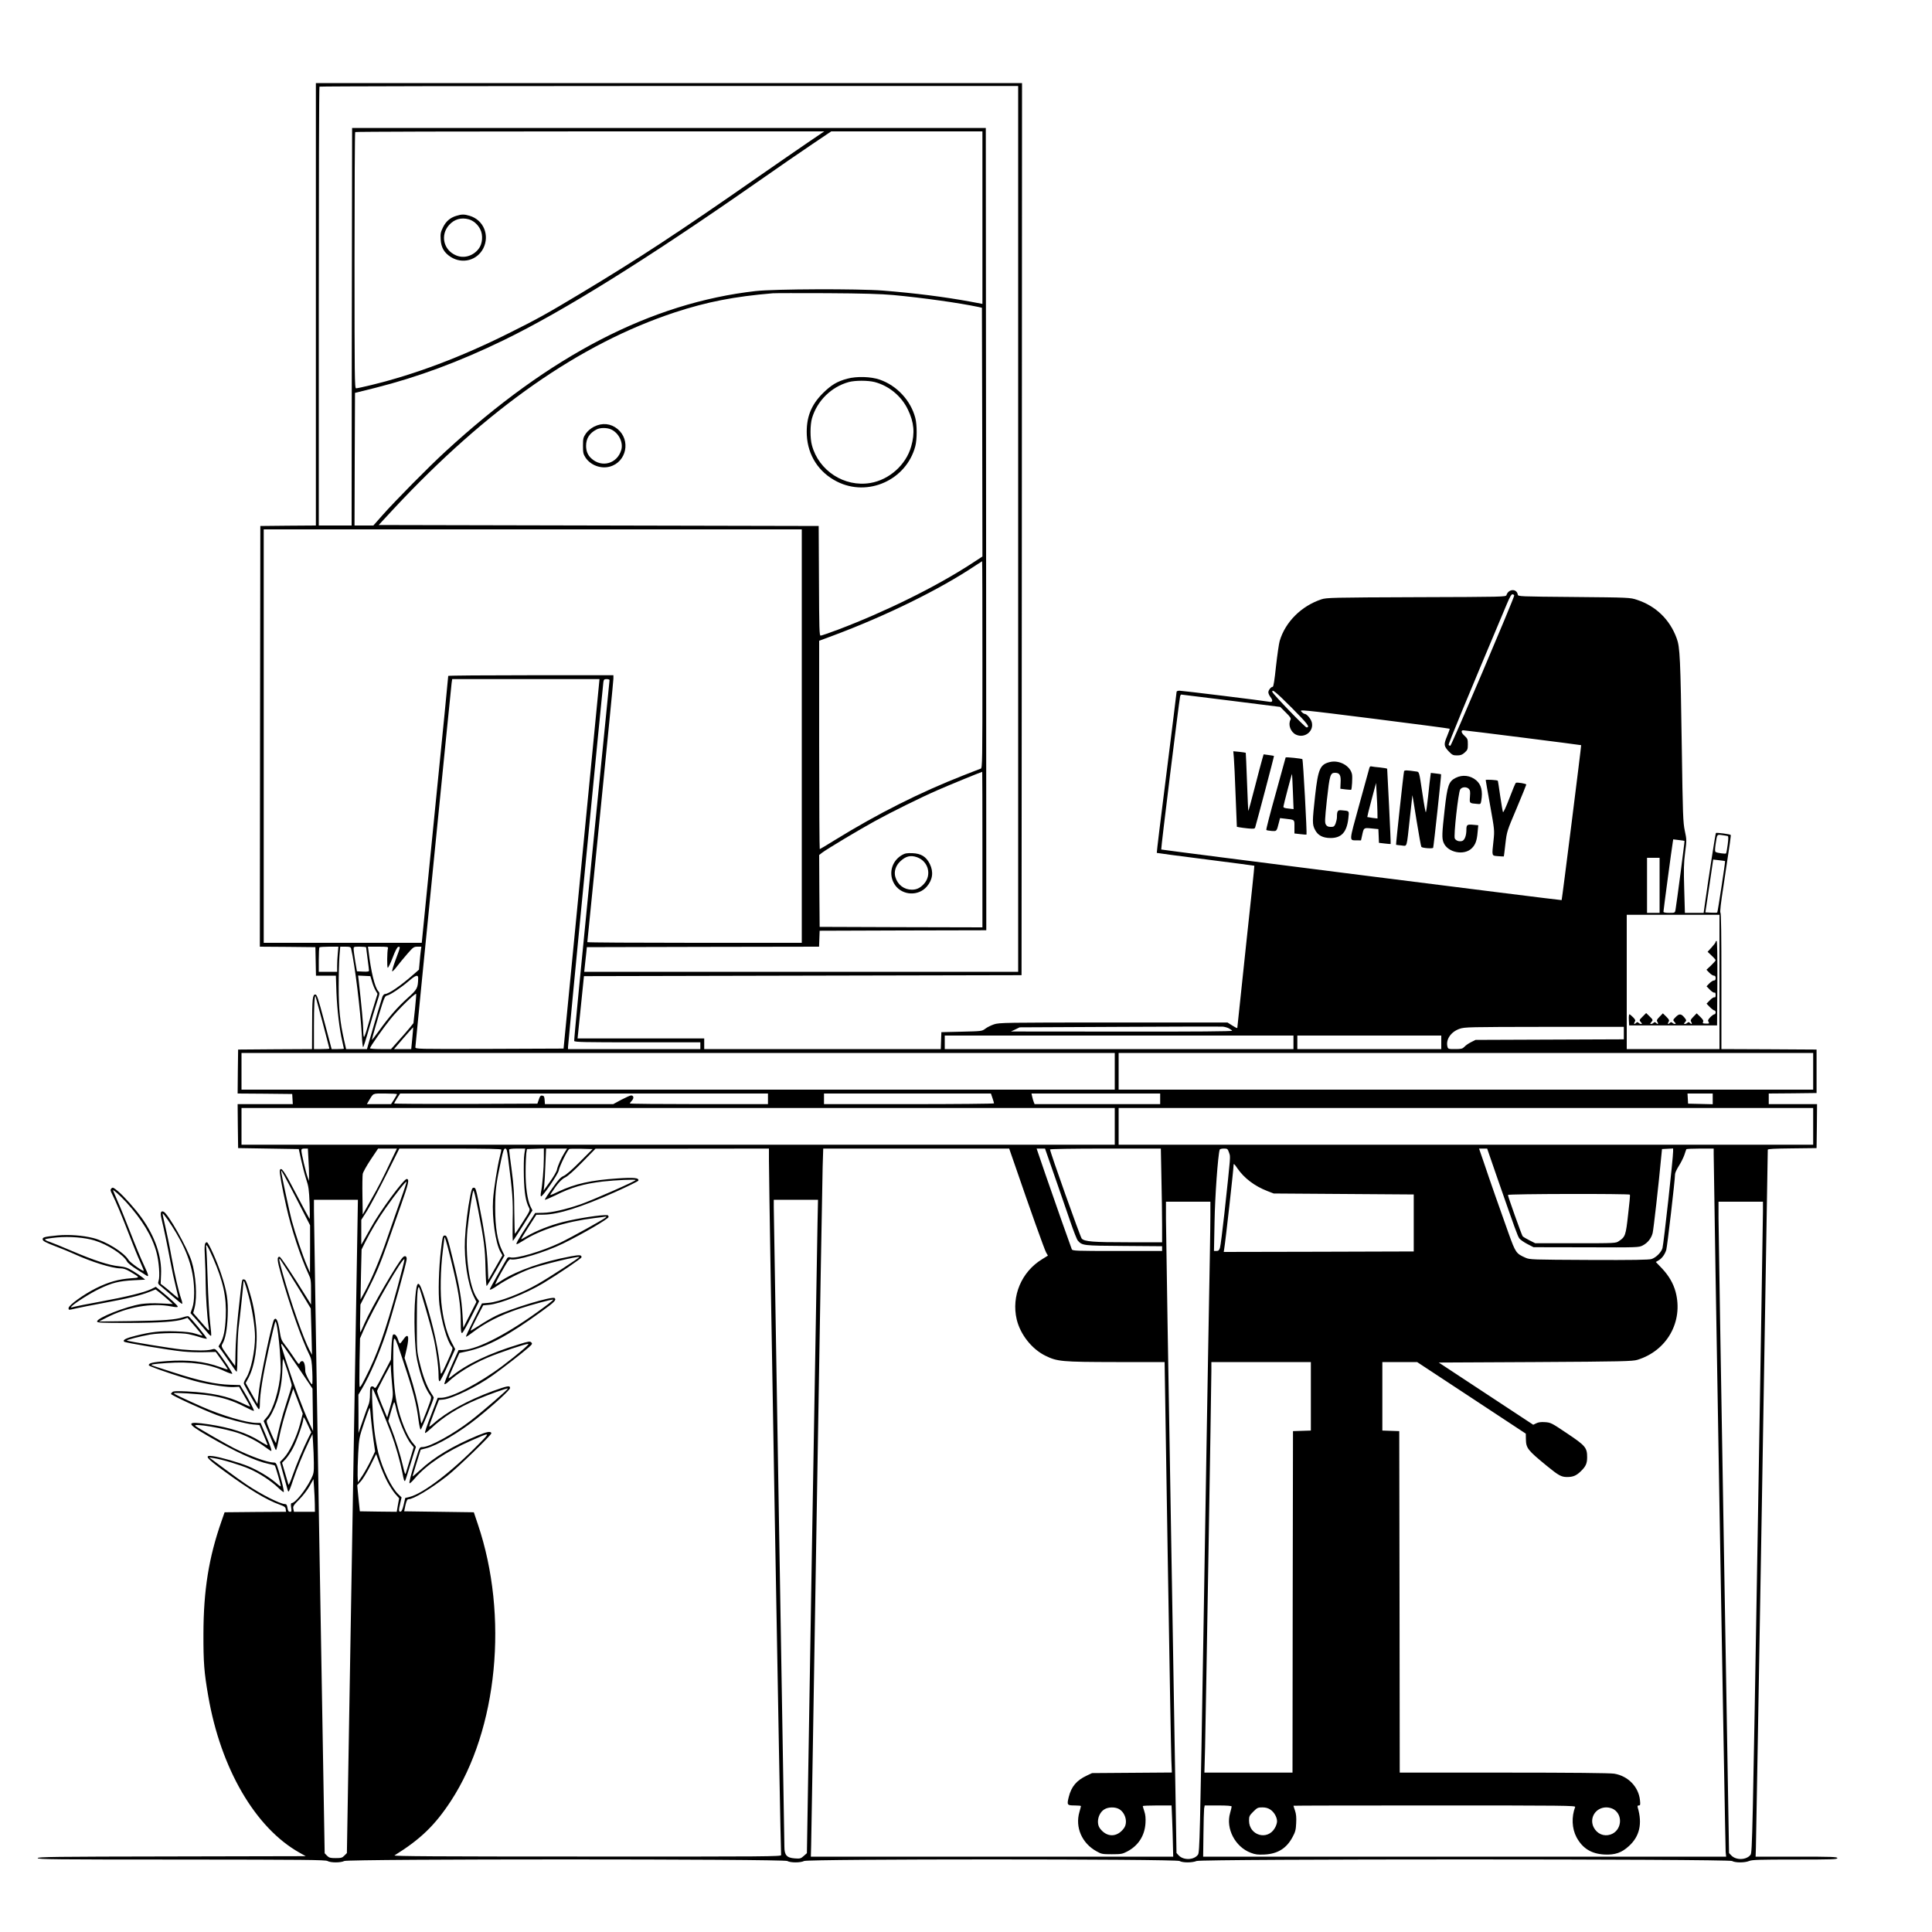
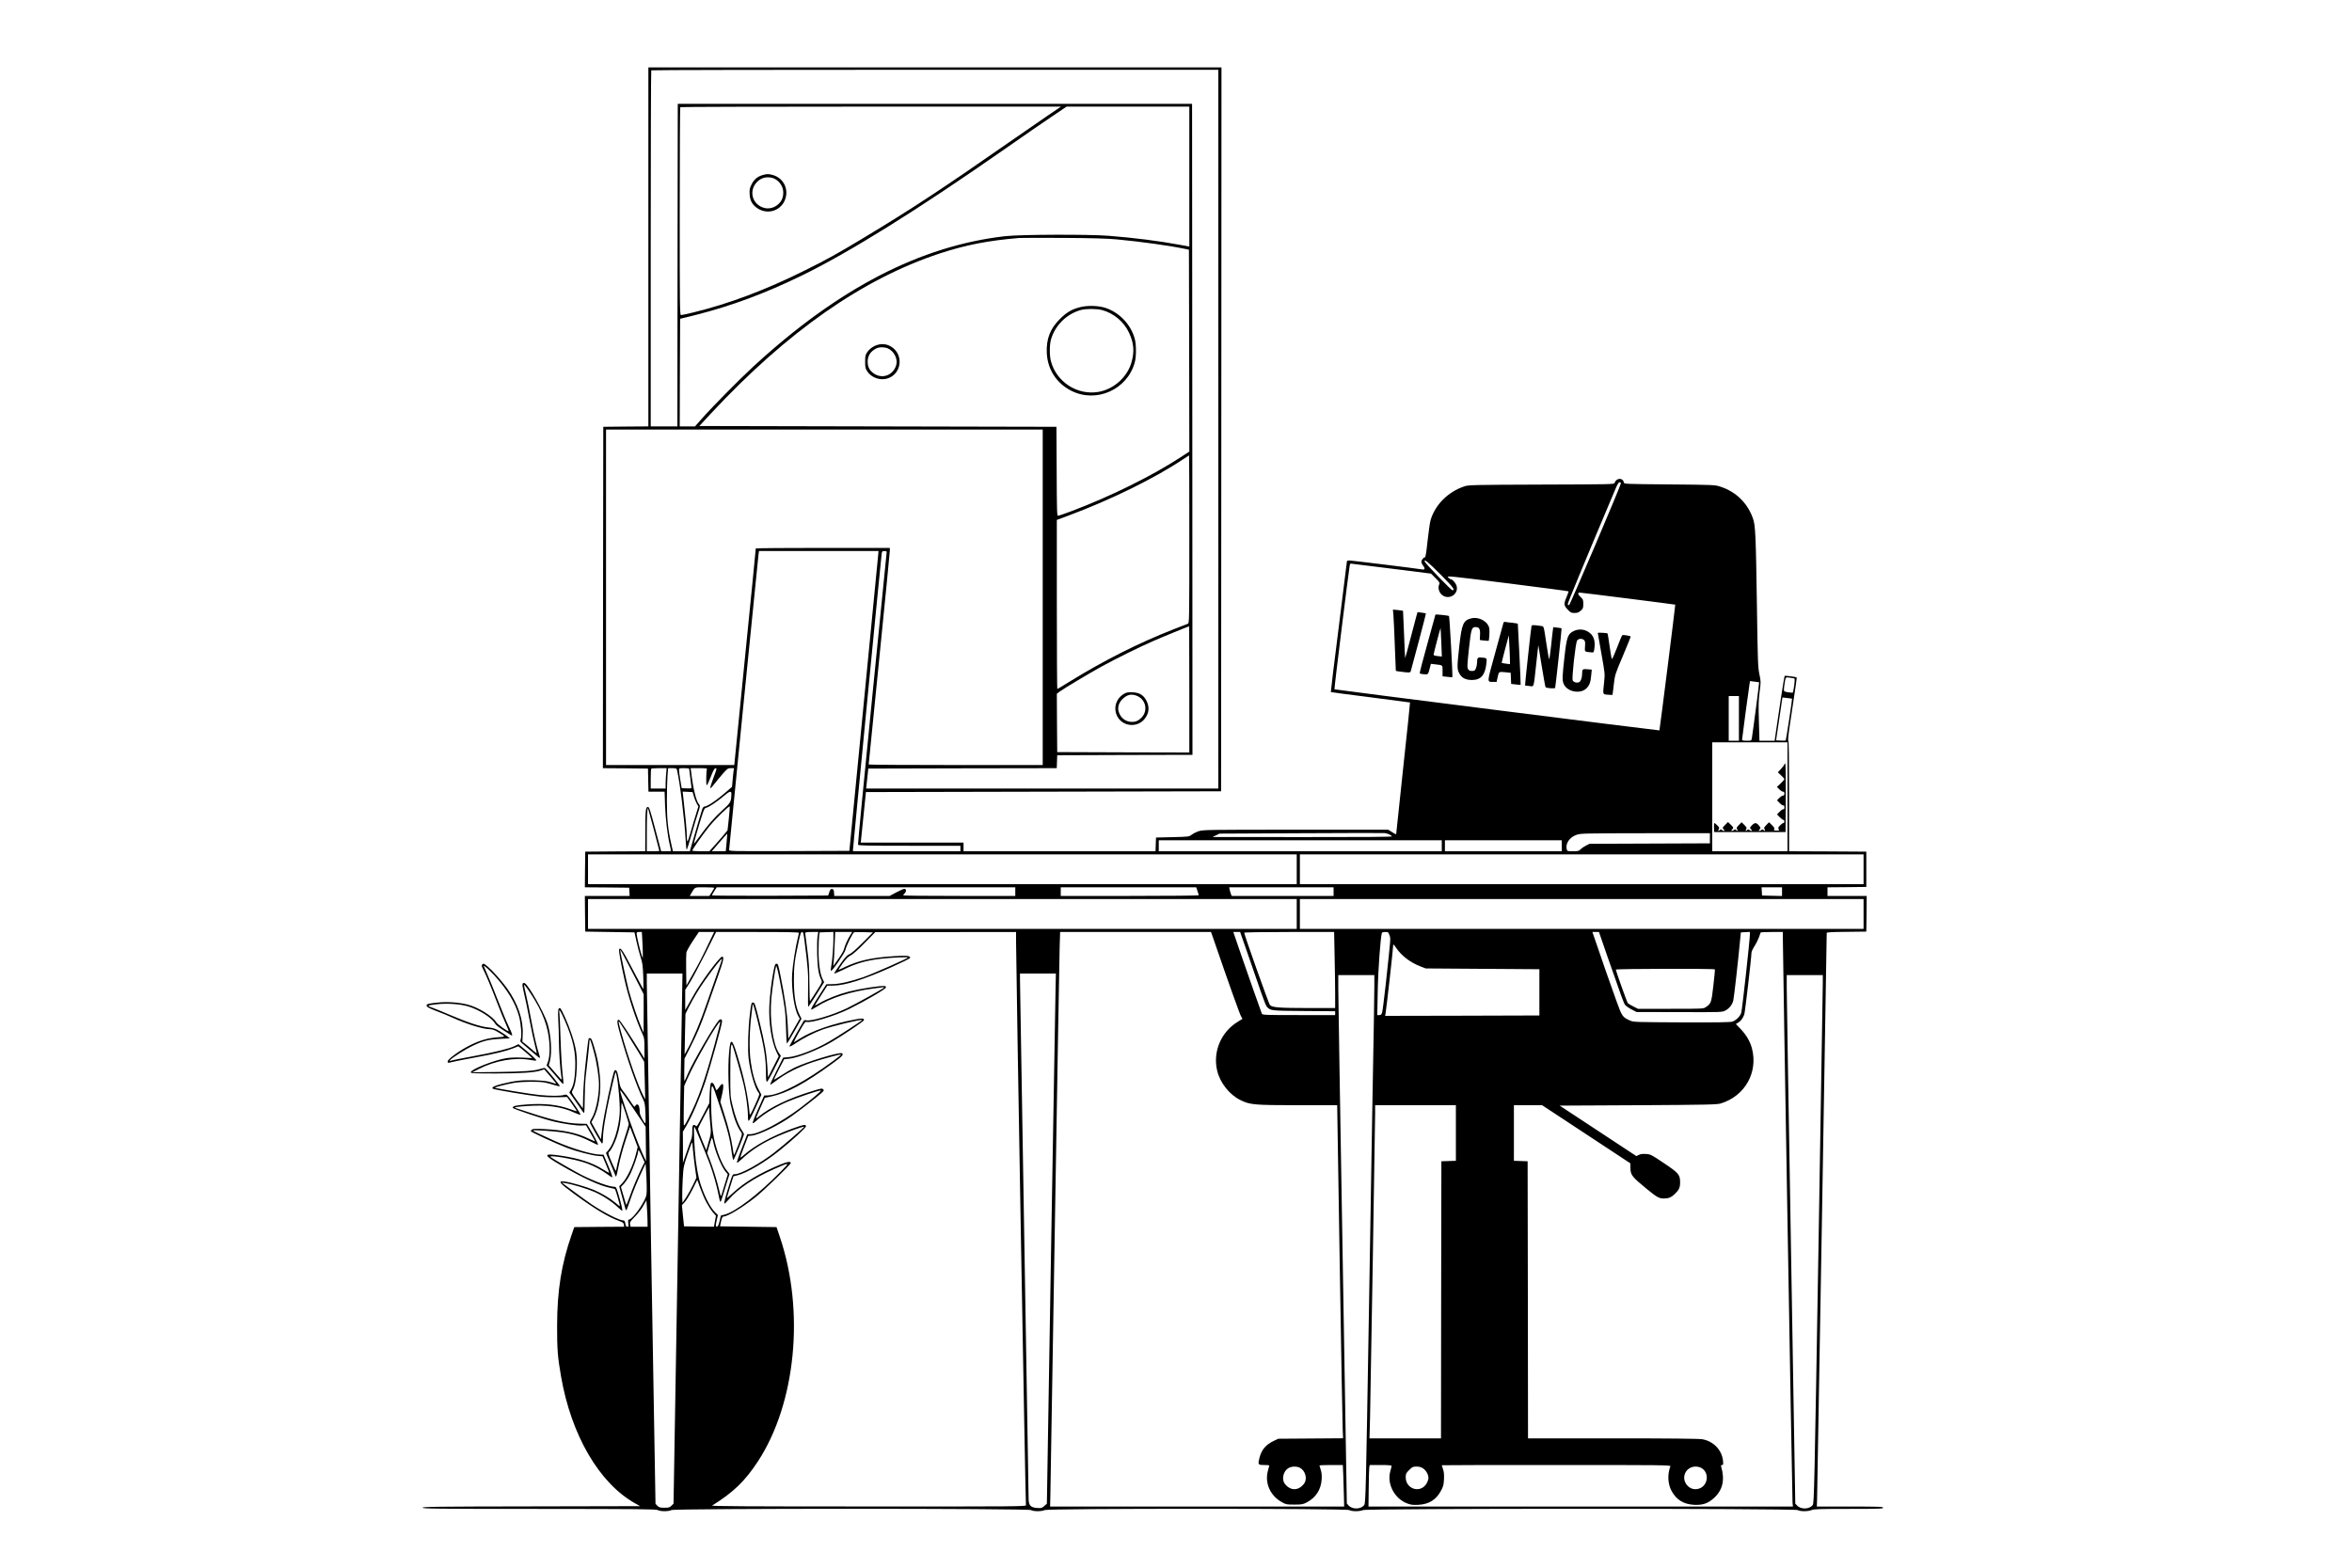
- <svg xmlns="http://www.w3.org/2000/svg" version="1.0" width="400pt" height="400pt" viewBox="0 0 2000 2000" preserveAspectRatio="xMidYMid meet">
+ <svg xmlns="http://www.w3.org/2000/svg" version="1.0" width="300pt" height="200pt" viewBox="0 0 2000 2000" preserveAspectRatio="xMidYMid meet">
  <g transform="translate(0,2000) scale(0.1,-0.1)" fill="#000000" stroke="none">
    <path d="M3270 16850 l0 -2290 -287 -2 -288 -3 -3 -2177 -2 -2178 287 -2 288 -3 3 -147 3 -148 103 0 103 0 6 -177 c7 -176 30 -374 61 -506 9 -38 16 -70 16 -73 0 -2 -29 -4 -63 -4 l-64 0 -75 283 c-65 245 -77 282 -94 282 -28 0 -33 -46 -33 -322 l-1 -243 -382 -2 -383 -3 -3 -227 -2 -228 282 -2 283 -3 3 -52 3 -53 -286 0 -285 0 2 -227 3 -228 314 -5 314 -5 24 -110 c13 -60 36 -150 52 -200 26 -78 30 -111 36 -255 3 -90 3 -161 -1 -157 -4 4 -66 120 -139 259 -124 239 -154 282 -168 244 -7 -16 22 -175 68 -381 49 -222 150 -528 229 -695 24 -50 26 -66 26 -185 l0 -130 -34 55 c-162 262 -280 440 -292 440 -29 0 -26 -35 16 -184 90 -321 216 -679 294 -834 20 -40 24 -67 29 -174 3 -71 2 -128 -2 -128 -15 0 -71 108 -71 135 0 66 -12 105 -32 105 -10 0 -22 -9 -26 -21 -7 -18 -16 -8 -66 68 -32 48 -74 107 -93 130 -29 37 -36 56 -49 140 -17 104 -35 141 -57 112 -21 -28 -137 -575 -155 -729 l-17 -144 -61 108 -61 109 28 51 c67 124 101 350 80 543 -14 143 -32 233 -74 372 -27 89 -35 106 -52 106 -23 0 -17 33 -60 -360 -14 -132 -26 -306 -27 -387 -1 -82 -3 -148 -4 -148 -1 0 -34 46 -74 101 -71 99 -72 103 -57 128 30 52 48 146 54 286 6 166 -7 254 -68 438 -42 128 -131 327 -147 327 -24 0 -28 -31 -21 -155 4 -71 8 -192 8 -267 1 -137 15 -346 30 -446 9 -62 19 -68 -92 59 l-67 77 15 58 c28 110 13 338 -32 479 -45 141 -245 495 -290 512 -30 12 -36 -13 -20 -79 22 -89 61 -277 92 -443 14 -77 39 -192 55 -255 16 -63 28 -116 26 -117 -1 -2 -28 19 -59 46 -32 28 -72 62 -91 76 l-33 25 4 93 c10 187 -61 396 -202 592 -62 87 -183 223 -244 274 -47 39 -54 42 -67 29 -14 -14 -13 -21 9 -64 37 -73 99 -221 177 -424 38 -100 88 -223 111 -272 22 -50 39 -92 37 -93 -9 -9 -142 86 -157 112 -49 80 -232 193 -367 227 -106 27 -252 38 -368 27 -140 -14 -158 -19 -154 -43 2 -15 32 -31 128 -68 69 -26 157 -62 195 -80 181 -83 396 -150 481 -150 31 0 59 -9 101 -34 107 -64 107 -62 7 -69 -127 -9 -233 -39 -359 -102 -129 -64 -285 -177 -285 -206 0 -22 -2 -22 75 -4 33 8 159 33 279 55 252 46 394 81 484 117 l63 25 37 -29 c20 -15 60 -49 89 -75 l52 -47 -124 6 c-78 4 -152 1 -202 -6 -159 -25 -458 -143 -458 -181 0 -13 43 -15 325 -15 325 1 492 12 573 40 l38 13 79 -91 c43 -51 78 -93 76 -94 -1 -1 -31 7 -66 19 -49 16 -100 22 -212 26 -161 5 -252 -5 -412 -45 -101 -25 -139 -44 -121 -62 13 -12 467 -88 610 -102 61 -6 161 -9 224 -7 l114 3 64 -89 c35 -49 62 -90 60 -92 -2 -2 -40 9 -84 26 -158 57 -330 76 -547 60 -149 -11 -186 -20 -186 -43 0 -14 393 -145 531 -177 125 -29 286 -52 349 -49 l55 3 57 -100 c32 -54 58 -101 58 -104 0 -3 -39 13 -86 36 -145 71 -313 107 -568 120 -103 5 -139 4 -151 -6 -8 -7 -15 -16 -15 -20 0 -12 325 -162 470 -217 103 -39 308 -93 380 -99 l66 -6 42 -100 c23 -55 42 -103 42 -108 0 -5 -38 15 -85 45 -131 82 -298 136 -521 170 -242 36 -244 15 -11 -120 286 -166 494 -261 628 -289 32 -6 61 -14 64 -18 8 -8 66 -210 61 -215 -2 -2 -28 17 -57 43 -66 56 -180 124 -276 164 -93 39 -299 98 -369 106 -94 12 -74 -16 118 -156 259 -190 435 -296 573 -346 50 -18 61 -26 63 -48 l3 -26 -318 -2 -318 -3 -33 -95 c-131 -374 -185 -713 -186 -1160 -1 -300 7 -403 50 -649 129 -748 486 -1362 943 -1619 l66 -37 -1387 -3 c-1225 -2 -1388 -4 -1388 -17 0 -13 174 -15 1488 -15 1270 -1 1491 -3 1512 -15 33 -19 137 -19 174 0 42 22 4547 22 4586 0 33 -19 137 -19 174 0 42 22 3847 22 3886 0 33 -19 131 -19 177 0 53 22 5504 22 5543 0 33 -19 131 -19 177 0 30 13 107 15 474 15 384 0 439 2 439 15 0 13 -54 15 -423 15 l-423 0 3 93 c3 67 123 7146 123 7225 0 9 67 12 253 14 l252 3 3 228 2 227 -250 0 -250 0 0 55 0 55 248 2 247 3 0 225 0 225 -492 3 -493 2 0 704 c0 472 -3 705 -10 708 -7 2 4 102 31 273 72 476 79 528 75 532 -8 8 -147 26 -153 20 -5 -5 -73 -442 -114 -734 l-13 -93 -97 0 -97 0 -7 246 c-6 205 -5 268 9 377 17 129 17 134 -3 227 -18 87 -21 158 -31 855 -14 932 -19 1046 -53 1137 -71 195 -216 335 -412 399 -69 23 -78 24 -650 29 -570 5 -580 5 -583 25 -11 64 -96 60 -117 -5 -6 -19 -23 -19 -933 -22 -867 -3 -931 -5 -982 -22 -209 -69 -375 -235 -433 -432 -8 -28 -25 -146 -38 -262 -15 -144 -26 -212 -34 -212 -18 0 -45 -34 -45 -57 0 -11 9 -32 20 -46 29 -37 26 -58 -7 -52 -65 12 -906 115 -933 115 -17 0 -30 -5 -30 -12 0 -7 -47 -384 -104 -838 -58 -453 -103 -826 -101 -829 3 -2 230 -32 506 -67 276 -35 503 -65 504 -66 2 -2 -37 -372 -86 -823 -48 -451 -88 -830 -89 -842 0 -22 -1 -21 -52 10 l-51 32 -1181 0 c-1129 0 -1183 -1 -1236 -19 -30 -10 -71 -30 -90 -45 -35 -26 -37 -26 -245 -31 l-210 -5 -3 -87 -3 -88 -1224 0 -1225 0 0 55 0 55 -655 0 -656 0 7 68 c4 37 19 182 33 322 l26 255 2265 5 2265 5 3 4618 2 4617 -3655 0 -3655 0 0 -2290z m7270 -2325 l0 -4585 -2246 0 -2246 0 7 68 c4 37 10 94 14 127 l6 60 1202 3 1202 2 3 83 3 82 863 3 862 2 -2 4153 -3 4152 -3280 0 -3280 0 -3 -2057 -2 -2058 -170 0 -170 0 0 2268 c0 1248 3 2272 7 2275 3 4 1632 7 3620 7 l3613 0 0 -4585z m-2181 3997 c-96 -65 -322 -222 -504 -348 -820 -572 -1244 -851 -1840 -1209 -351 -211 -461 -272 -747 -414 -496 -248 -972 -427 -1425 -537 -77 -19 -148 -34 -157 -34 -15 0 -16 119 -16 1323 0 728 3 1327 7 1330 3 4 1098 7 2431 7 l2425 0 -174 -118z m1811 -775 l0 -893 -122 23 c-272 50 -580 89 -908 115 -260 20 -1122 17 -1318 -5 -1081 -123 -2126 -663 -3212 -1662 -174 -160 -518 -508 -655 -663 l-90 -102 -98 0 -97 0 2 686 3 687 210 52 c442 112 869 270 1330 494 619 301 1482 839 2610 1626 220 154 485 337 590 407 l190 128 782 0 783 0 0 -893z m-925 -801 c311 -29 681 -81 885 -124 l35 -8 3 -1287 2 -1288 -115 -75 c-366 -238 -884 -494 -1382 -683 -89 -33 -169 -61 -178 -61 -13 0 -15 67 -17 568 l-3 567 -2278 5 -2277 5 153 165 c971 1041 1929 1711 2912 2036 332 109 618 165 1015 198 25 2 277 2 560 1 371 -2 563 -8 685 -19z m-945 -4566 l0 -2140 -1110 0 c-610 0 -1110 3 -1110 7 0 4 61 611 135 1350 74 738 135 1358 135 1378 l0 35 -855 0 c-470 0 -855 -3 -855 -7 1 -5 -61 -628 -137 -1385 l-137 -1378 -818 0 -818 0 0 2140 0 2140 2785 0 2785 0 0 -2140z m1870 740 c0 -1011 -1 -1071 -17 -1077 -10 -3 -91 -35 -181 -70 -447 -175 -886 -396 -1324 -666 -86 -54 -159 -97 -162 -97 -3 0 -6 485 -6 1079 l0 1078 143 53 c554 207 1107 479 1477 727 36 23 66 43 67 43 2 0 3 -482 3 -1070z m5505 715 c0 -26 -650 -1555 -661 -1555 -7 0 -15 4 -18 9 -5 7 182 460 601 1454 34 81 49 107 62 105 9 -2 16 -8 16 -13z m-9473 -907 c-3 -24 -86 -884 -186 -1913 l-182 -1870 -767 -3 c-766 -2 -767 -2 -767 18 0 24 367 3705 375 3768 l6 42 762 0 763 0 -4 -42z m108 32 c0 -6 -84 -846 -186 -1866 -102 -1021 -183 -1862 -180 -1870 5 -12 110 -14 656 -14 l650 0 0 -35 0 -35 -685 0 -685 0 0 22 c0 28 359 3733 366 3776 4 28 9 32 34 32 17 0 30 -5 30 -10z m7064 -289 c163 -164 191 -201 151 -201 -15 0 -348 345 -353 366 -9 38 38 -1 202 -165z m-630 75 l509 -64 58 -58 c47 -46 56 -61 48 -75 -27 -51 1 -127 57 -154 90 -42 189 36 163 130 -11 37 -52 85 -74 85 -6 0 -21 10 -33 23 -22 23 -12 22 754 -74 427 -54 779 -100 781 -103 2 -2 -10 -37 -27 -77 -36 -86 -34 -103 19 -159 34 -35 43 -40 84 -40 37 0 53 6 79 29 30 27 33 35 33 86 0 51 -3 59 -32 86 -36 31 -43 59 -15 59 24 0 1216 -151 1220 -154 3 -4 -198 -1599 -202 -1604 -5 -4 -4140 519 -4145 524 -5 4 184 1531 195 1582 2 12 8 22 12 22 4 0 236 -29 516 -64z m-2574 -1541 l0 -805 -842 2 -843 3 -3 372 -2 372 32 25 c52 39 379 235 543 325 171 94 473 244 650 321 96 43 452 189 463 190 1 0 2 -362 2 -805z m7716 140 c7 -2 7 -28 -1 -89 -6 -47 -14 -88 -17 -91 -6 -6 -92 5 -107 15 -9 5 -9 25 -1 81 16 106 13 101 67 94 27 -4 53 -8 59 -10z m-448 -50 c3 -2 -80 -635 -93 -712 -6 -33 -6 -33 -65 -33 -40 0 -60 4 -60 12 0 14 87 666 96 716 l5 33 57 -7 c31 -3 58 -8 60 -9z m-258 -460 l0 -285 -65 0 -65 0 0 285 0 285 65 0 65 0 0 -285z m678 251 c4 -4 -76 -527 -81 -532 -3 -3 -31 -4 -64 -2 l-59 3 41 274 40 273 60 -7 c33 -3 61 -8 63 -9z m-58 -1251 l0 -695 -480 0 -480 0 0 695 0 695 480 0 480 0 0 -695z m-14303 298 c-4 -38 -7 -96 -7 -130 l0 -63 -95 0 -95 0 0 123 c0 68 3 127 7 130 3 4 49 7 101 7 l95 0 -6 -67z m138 45 c39 -167 96 -634 111 -900 3 -65 9 -118 13 -118 4 0 31 84 60 188 29 103 67 229 84 279 29 89 30 93 13 112 -36 39 -76 204 -100 409 l-7 52 106 0 c97 0 106 -2 101 -17 -9 -34 -11 -198 -2 -201 5 -2 28 45 51 105 27 72 47 109 58 111 24 5 22 -2 -27 -132 -24 -64 -40 -118 -36 -121 4 -3 27 20 49 50 23 31 72 89 107 130 61 70 68 75 106 75 l40 0 -6 -42 c-3 -24 -9 -77 -12 -119 l-7 -77 -56 -49 c-134 -118 -258 -203 -296 -203 -8 0 -20 -12 -26 -27 -9 -24 -75 -246 -141 -475 l-19 -68 -108 0 -108 0 -21 93 c-42 186 -56 321 -56 552 0 121 4 264 8 318 l8 97 54 0 c47 0 54 -3 59 -22z m155 15 c0 -5 7 -57 15 -118 8 -60 15 -116 15 -123 0 -10 -16 -12 -62 -10 l-63 3 -17 100 c-9 55 -17 112 -17 128 -1 27 0 27 64 27 36 0 65 -3 65 -7z m61 -355 c9 -32 26 -73 37 -92 l20 -34 -32 -104 c-18 -56 -48 -158 -67 -225 -18 -67 -37 -119 -41 -117 -5 3 -8 38 -8 77 0 61 -17 240 -46 500 l-7 58 63 -3 64 -3 17 -57z m478 35 c-3 -104 -9 -114 -111 -206 -105 -95 -187 -188 -297 -341 -39 -54 -71 -94 -71 -90 0 13 73 266 106 366 24 74 31 88 53 93 34 8 140 79 221 148 74 64 100 71 99 30z m-33 -318 l-16 -147 -42 -52 c-23 -28 -75 -88 -116 -133 l-74 -83 -109 0 c-60 0 -109 4 -109 8 0 15 134 206 213 304 79 98 259 274 265 259 2 -5 -4 -75 -12 -156z m-957 -137 c39 -147 71 -270 71 -273 0 -3 -36 -5 -80 -5 l-80 0 0 238 c0 207 6 319 16 310 1 -2 34 -124 73 -270z m9383 -64 c14 -8 30 -18 33 -24 4 -7 -373 -10 -1142 -9 l-1148 1 45 21 45 22 1035 5 c569 3 1051 4 1070 2 19 -2 47 -10 62 -18z m-8454 -102 l-11 -112 -89 0 -89 0 98 114 c54 62 99 113 100 112 1 -1 -3 -52 -9 -114z m12542 53 l0 -64 -767 -3 -768 -3 -46 -23 c-26 -13 -57 -34 -69 -48 -21 -21 -32 -24 -97 -24 -69 0 -73 1 -79 25 -19 74 36 154 126 185 52 18 97 19 878 20 l822 0 0 -65z m-3420 -95 l0 -70 -1805 0 -1805 0 0 70 0 70 1805 0 1805 0 0 -70z m1530 0 l0 -70 -745 0 -745 0 0 70 0 70 745 0 745 0 0 -70z m-3380 -300 l0 -190 -4520 0 -4520 0 0 190 0 190 4520 0 4520 0 0 -190z m7230 0 l0 -190 -3595 0 -3595 0 0 190 0 190 3595 0 3595 0 0 -190z m-14660 -237 c0 -3 -14 -28 -31 -55 l-31 -48 -125 0 -125 0 19 33 c51 84 35 77 170 77 68 0 123 -3 123 -7z m3840 -48 l0 -55 -715 0 c-393 0 -715 3 -715 7 0 4 10 17 21 29 24 26 19 54 -8 54 -10 0 -56 -21 -102 -45 l-83 -45 -353 0 -354 0 -3 43 c-2 34 -7 43 -24 45 -18 3 -25 -5 -36 -40 l-15 -43 -741 -3 c-408 -1 -742 1 -742 5 0 3 14 28 31 55 l31 48 1904 0 1904 0 0 -55z m2324 8 c9 -26 16 -50 16 -55 0 -4 -396 -8 -880 -8 l-880 0 0 55 0 55 864 0 864 0 16 -47z m1736 -8 l0 -55 -650 0 -650 0 -9 23 c-5 12 -12 37 -16 55 l-7 32 666 0 666 0 0 -55z m5720 0 l0 -56 -127 3 -128 3 -3 53 -3 52 130 0 131 0 0 -55z m-6190 -285 l0 -190 -4520 0 -4520 0 0 190 0 190 4520 0 4520 0 0 -190z m7230 0 l0 -190 -3595 0 -3595 0 0 190 0 190 3595 0 3595 0 0 -190z m-15577 -342 c4 -62 7 -138 6 -168 l0 -55 -15 40 c-18 48 -64 245 -64 274 0 17 6 21 33 21 l34 0 6 -112z m862 0 c-97 -206 -136 -282 -219 -427 l-81 -144 -3 194 c-2 107 0 209 3 227 3 17 40 84 82 147 l77 115 97 0 98 0 -54 -112z m1135 101 c0 -6 -7 -38 -15 -70 -26 -100 -64 -340 -71 -450 -12 -185 25 -446 76 -537 l21 -37 -73 -128 -73 -128 -7 162 c-7 163 -38 373 -96 659 -24 119 -29 135 -47 135 -17 0 -22 -12 -37 -85 -26 -129 -48 -311 -55 -451 -10 -212 29 -462 92 -591 l27 -55 -68 -134 -68 -134 -8 132 c-9 162 -33 305 -98 569 -57 233 -64 254 -84 254 -22 0 -24 -7 -41 -146 -23 -188 -30 -451 -16 -570 22 -179 82 -385 128 -436 14 -16 10 -28 -48 -158 -50 -110 -65 -135 -67 -113 -22 241 -68 456 -162 763 -64 208 -85 212 -101 19 -17 -191 -7 -532 19 -649 37 -170 80 -286 133 -361 19 -26 18 -27 -33 -163 -28 -74 -54 -134 -56 -131 -3 2 -11 46 -18 97 -18 119 -52 257 -110 437 l-46 144 23 98 c29 131 14 167 -39 88 -13 -19 -27 -35 -31 -37 -4 -1 -13 15 -19 37 -14 46 -38 69 -54 53 -6 -6 -13 -65 -16 -133 l-5 -123 -80 -153 c-69 -134 -81 -152 -92 -137 -7 10 -19 15 -29 11 -13 -5 -16 -21 -16 -80 0 -48 -6 -89 -17 -113 -9 -22 -36 -95 -59 -164 l-43 -125 0 198 -1 199 42 71 c79 136 173 354 243 562 66 201 215 735 215 773 0 30 -19 37 -40 16 -56 -58 -327 -524 -395 -680 -21 -49 -41 -92 -44 -96 -3 -4 -5 59 -3 140 l3 147 69 135 c95 188 137 287 210 495 34 99 98 281 142 404 78 220 88 266 58 266 -31 0 -279 -336 -371 -505 -29 -52 -63 -113 -76 -135 l-23 -40 0 128 0 129 61 96 c33 54 122 220 197 370 l136 272 528 0 c379 0 528 -3 528 -11z m69 -81 c47 -367 53 -443 48 -655 -2 -117 -1 -210 3 -208 4 2 51 74 105 160 l97 155 -21 42 c-32 67 -51 204 -50 362 0 77 4 161 7 186 l7 45 88 3 87 3 0 -99 c0 -103 -16 -290 -30 -355 -4 -20 -4 -39 0 -42 14 -9 177 229 184 268 8 45 93 217 110 223 7 3 64 3 127 2 l114 -3 -130 -130 c-80 -81 -145 -138 -170 -148 -32 -14 -56 -40 -117 -127 -43 -59 -78 -113 -78 -119 0 -5 48 15 108 44 164 83 296 121 492 144 131 15 340 24 340 15 -1 -12 -452 -210 -570 -251 -157 -54 -298 -86 -388 -88 l-82 -2 -73 -114 c-103 -160 -131 -209 -118 -209 6 0 36 17 68 37 178 114 441 197 733 233 52 6 103 13 113 15 9 2 15 0 12 -5 -9 -14 -361 -209 -477 -265 -191 -90 -459 -169 -516 -151 -11 4 -24 1 -30 -6 -11 -15 -182 -318 -182 -324 0 -12 27 1 87 42 82 56 232 132 331 168 131 47 496 135 509 123 5 -5 -313 -212 -425 -276 -170 -99 -404 -189 -515 -198 l-68 -6 -85 -170 c-47 -93 -83 -171 -80 -174 3 -3 31 15 63 40 136 104 287 181 485 248 134 44 348 102 355 95 3 -2 -39 -37 -94 -77 -356 -265 -682 -437 -840 -444 l-46 -1 -78 -175 c-44 -97 -74 -176 -68 -178 6 -2 25 10 42 27 91 86 243 179 402 247 126 54 403 147 424 143 14 -3 -108 -107 -264 -225 -242 -182 -531 -333 -639 -333 l-35 0 -49 -127 c-69 -177 -87 -231 -81 -237 3 -3 30 18 60 46 127 120 276 214 479 301 117 51 311 120 317 113 6 -6 -255 -232 -380 -329 -180 -140 -428 -277 -503 -277 -30 0 -31 -1 -67 -117 -56 -178 -75 -253 -67 -258 4 -2 29 21 55 52 122 141 323 276 585 391 200 88 199 88 80 -33 -284 -290 -578 -515 -719 -551 l-46 -11 -16 -69 c-11 -48 -21 -70 -32 -72 -21 -4 -21 13 -3 90 l13 57 -34 33 c-72 69 -161 254 -207 429 -13 52 -31 153 -40 224 -20 164 -32 454 -19 440 11 -11 140 -325 197 -476 43 -117 90 -284 111 -392 15 -79 20 -95 29 -86 3 3 28 81 56 174 28 93 53 171 55 174 3 2 -11 21 -29 41 -62 69 -134 248 -170 422 -23 113 -36 283 -35 468 2 266 1 267 111 -65 99 -297 129 -415 151 -588 7 -54 17 -97 22 -96 8 1 134 310 135 331 0 4 -13 26 -29 50 -42 63 -85 176 -117 313 -29 118 -29 125 -29 415 0 288 7 391 25 360 12 -23 116 -380 144 -500 30 -124 56 -314 56 -406 0 -47 3 -65 12 -62 7 3 46 78 86 168 l74 164 -35 66 c-46 85 -81 205 -102 359 -21 143 -16 401 10 601 8 63 15 120 15 125 1 29 22 -39 63 -205 84 -338 107 -482 107 -672 0 -80 3 -108 13 -108 7 0 49 74 94 165 l83 165 -25 36 c-77 114 -121 437 -96 704 13 134 48 370 60 404 5 13 22 -51 50 -195 63 -325 72 -398 77 -604 2 -104 8 -189 12 -188 4 2 47 73 96 159 l89 157 -26 53 c-48 97 -70 236 -71 434 0 184 10 263 61 498 21 98 29 122 43 122 14 0 19 -16 29 -92z m169 35 c-6 -32 -7 -137 -5 -233 5 -173 19 -256 53 -322 13 -26 11 -31 -62 -145 -41 -65 -78 -121 -82 -125 -4 -4 -7 97 -8 225 -1 191 -5 267 -27 433 -15 110 -27 206 -27 212 0 8 27 12 83 12 l84 0 -9 -57z m416 15 c-34 -54 -69 -133 -79 -178 -4 -19 -37 -75 -73 -125 l-64 -90 6 55 c3 30 9 128 12 218 l7 162 109 0 108 0 -26 -42z m2116 -80 c0 -314 120 -7177 126 -7191 6 -16 -138 -17 -2007 -16 -1563 0 -2010 3 -1995 12 269 167 419 312 584 564 484 741 599 1917 279 2863 l-42 125 -361 5 -360 5 13 63 c11 46 19 62 31 62 51 0 227 105 399 239 108 84 465 429 460 445 -7 22 -45 16 -141 -24 -257 -107 -451 -223 -593 -355 -46 -42 -83 -73 -82 -68 0 4 19 68 42 142 l42 134 55 14 c114 28 348 166 526 309 180 145 344 295 344 315 0 29 -25 24 -178 -31 -257 -94 -484 -219 -615 -337 -22 -19 -41 -33 -43 -30 -3 2 19 65 48 140 l52 135 45 4 c95 10 351 135 514 252 105 75 306 231 367 285 40 35 43 41 30 54 -13 14 -28 12 -130 -20 -307 -93 -543 -206 -694 -330 -16 -13 -30 -22 -32 -20 -2 2 22 62 54 132 l58 129 79 17 c207 45 428 163 778 418 130 94 148 114 129 133 -23 23 -448 -106 -608 -183 -47 -23 -124 -68 -172 -100 -48 -31 -89 -55 -91 -54 -1 2 27 62 64 133 l67 129 62 6 c115 11 384 118 559 223 158 95 397 257 397 269 0 25 -19 26 -108 10 -294 -55 -551 -144 -717 -249 -27 -18 -56 -36 -64 -41 -14 -8 28 73 104 203 24 41 40 59 50 56 52 -20 355 71 546 164 207 102 469 255 469 274 0 10 -6 18 -12 19 -63 5 -305 -32 -460 -71 -131 -33 -275 -90 -372 -146 -32 -19 -60 -34 -61 -32 -2 2 33 59 77 128 l80 125 77 1 c154 3 385 76 735 232 132 59 241 113 244 120 9 29 -43 35 -215 23 -274 -18 -439 -55 -612 -136 -92 -44 -93 -44 -75 -17 64 99 106 145 146 164 27 13 94 73 178 159 l135 138 898 0 897 1 0 -122z m2545 -45 c159 -464 308 -881 325 -910 l18 -31 -61 -38 c-213 -130 -319 -382 -262 -623 37 -155 156 -306 296 -375 124 -61 168 -65 734 -66 l501 0 32 -2002 c18 -1102 35 -2058 38 -2125 l5 -122 -413 -3 -413 -3 -55 -26 c-105 -49 -159 -113 -186 -220 -21 -84 -18 -89 61 -89 36 0 65 -3 65 -6 0 -3 -7 -31 -16 -62 -46 -158 26 -324 178 -407 49 -28 60 -30 158 -30 96 0 110 3 158 28 115 60 182 163 190 294 3 51 0 87 -12 122 -9 27 -16 52 -16 55 0 3 67 6 149 6 l149 0 6 -142 c3 -79 7 -198 8 -266 l3 -122 -1876 0 -1875 0 3 118 c2 64 28 1627 58 3472 30 1845 58 3442 61 3548 l6 192 963 0 962 0 58 -167z m338 95 c14 -40 60 -172 102 -293 42 -121 103 -299 136 -394 33 -96 67 -184 77 -194 46 -51 49 -52 475 -55 l397 -3 0 -25 0 -24 -464 0 c-432 0 -464 1 -471 18 -15 38 -183 514 -271 770 l-93 272 43 0 44 0 25 -72z m1180 -235 c4 -170 7 -388 7 -485 l0 -178 -354 0 c-361 0 -448 7 -478 38 -14 14 -328 897 -328 923 0 5 233 9 573 9 l574 0 6 -307z m700 265 c16 -48 19 -4 -48 -628 -20 -179 -40 -340 -46 -357 -8 -26 -16 -33 -36 -33 l-26 0 6 303 c4 259 35 687 53 745 2 7 20 12 43 12 37 0 40 -2 54 -42z m2780 -271 c185 -531 207 -591 225 -617 11 -14 48 -40 83 -58 l64 -33 545 -1 c542 -2 545 -2 587 20 50 26 87 73 101 127 9 34 63 511 89 790 l8 80 58 3 57 3 0 -30 c0 -71 -97 -950 -110 -1001 -12 -43 -65 -97 -112 -113 -25 -9 -195 -12 -647 -10 -592 3 -614 3 -659 23 -97 43 -103 52 -175 252 -85 237 -197 556 -257 736 l-49 142 42 0 42 0 108 -313z m2237 255 c0 -197 120 -7186 124 -7224 l5 -48 -2707 0 -2707 0 3 232 c1 128 5 248 7 266 l6 32 139 0 c95 0 140 -4 140 -11 0 -6 -7 -36 -16 -67 -47 -161 52 -351 214 -412 47 -18 72 -21 142 -18 137 7 228 64 290 180 29 53 35 76 38 145 3 58 0 95 -12 129 -9 26 -16 49 -16 51 0 2 657 3 1461 3 1346 0 1461 -1 1455 -16 -39 -102 -34 -223 14 -313 62 -115 153 -172 290 -179 109 -5 177 18 253 88 110 100 140 231 91 398 -5 17 -2 22 11 22 15 0 17 7 12 54 -14 139 -124 252 -267 275 -42 7 -438 11 -1142 11 l-1078 0 -2 1768 -3 1767 -87 3 -88 3 0 354 0 355 180 0 180 0 562 -370 563 -371 1 -57 c2 -94 17 -113 217 -277 121 -99 150 -115 209 -115 62 0 95 14 141 58 53 51 67 82 67 147 0 99 -18 120 -208 247 -160 108 -169 112 -228 116 -42 3 -70 -1 -91 -12 l-31 -15 -489 322 -489 322 1000 5 c896 5 1007 8 1056 23 307 94 477 396 396 703 -23 86 -69 166 -138 240 l-67 70 29 17 c35 21 63 59 79 107 10 33 91 728 91 785 0 13 18 52 39 85 22 34 47 85 57 113 9 29 19 55 21 60 2 4 67 7 144 7 l139 0 0 -58z m-4931 -146 c70 -102 178 -184 309 -235 l67 -26 725 -5 725 -5 0 -295 0 -295 -984 -3 -983 -2 5 32 c13 75 97 825 97 868 0 18 9 11 39 -34z m-9740 -315 l141 -275 0 -245 -1 -246 -30 70 c-43 98 -124 339 -159 470 -24 91 -110 491 -110 513 0 17 29 -36 159 -287z m1080 -6 c-33 -94 -95 -269 -136 -389 -75 -223 -171 -450 -242 -578 l-39 -71 5 259 6 259 37 75 c61 121 137 248 213 355 110 156 212 284 215 271 1 -6 -25 -88 -59 -181z m-2843 -29 c165 -181 270 -355 314 -521 26 -95 37 -250 22 -293 -10 -29 -8 -33 36 -68 26 -21 82 -69 125 -107 43 -38 80 -67 83 -64 3 3 -1 25 -10 50 -29 85 -65 242 -101 437 -19 107 -49 251 -65 319 -17 68 -28 126 -26 128 6 6 86 -108 141 -202 129 -218 185 -406 185 -619 -1 -72 -6 -117 -19 -155 l-19 -54 72 -81 c39 -45 86 -99 103 -120 18 -22 35 -37 38 -34 4 3 -1 64 -10 135 -8 70 -20 268 -25 438 -5 171 -12 322 -15 338 -10 58 15 22 68 -100 108 -248 143 -409 134 -616 -6 -138 -22 -214 -55 -271 l-20 -34 38 -52 c21 -29 62 -88 91 -131 28 -43 55 -79 59 -79 4 0 8 83 8 185 1 101 6 219 11 262 11 80 51 456 51 483 1 32 20 -19 54 -146 37 -133 66 -322 66 -422 0 -149 -42 -348 -91 -426 -25 -41 -29 -54 -20 -70 49 -95 141 -251 150 -254 7 -2 11 14 11 50 0 107 31 298 92 576 35 155 66 282 69 282 22 0 62 -400 53 -525 -12 -180 -75 -387 -140 -463 l-35 -42 54 -127 c30 -71 58 -138 61 -150 4 -13 10 -23 14 -23 4 0 19 63 34 140 15 77 54 220 86 317 l58 176 49 -128 49 -129 -27 -105 c-33 -129 -111 -294 -168 -353 l-41 -43 37 -135 c21 -74 39 -143 42 -152 2 -10 7 -18 11 -18 4 0 25 53 46 118 38 115 101 269 167 407 l34 70 6 -95 c4 -52 7 -144 8 -203 1 -102 -1 -111 -30 -170 -60 -119 -164 -247 -200 -247 -8 0 -9 -15 -5 -45 6 -40 5 -45 -12 -45 -15 0 -21 9 -26 40 -5 31 -11 40 -26 40 -49 0 -245 99 -400 203 -41 27 -145 102 -230 165 l-155 115 50 -8 c77 -11 271 -69 365 -110 102 -44 225 -124 299 -195 29 -28 56 -49 58 -46 6 6 -17 105 -53 224 -23 75 -27 82 -51 82 -64 0 -245 66 -413 150 -77 39 -358 200 -395 227 -50 37 312 -24 456 -77 96 -35 194 -87 266 -141 29 -21 55 -39 59 -39 11 0 -4 44 -57 170 l-51 120 -39 0 c-105 0 -364 77 -574 170 -201 90 -285 130 -285 137 0 10 254 -6 369 -23 136 -20 244 -55 360 -115 52 -27 96 -47 99 -44 6 5 -55 124 -107 208 l-36 59 -105 3 c-145 4 -317 41 -582 127 -123 39 -225 73 -227 74 -11 10 16 14 157 24 243 18 442 -10 599 -85 40 -18 75 -30 77 -26 6 8 -104 173 -151 229 -26 30 -30 32 -63 22 -45 -13 -165 -13 -305 0 -106 10 -563 85 -572 93 -6 7 141 44 241 62 102 17 321 20 398 4 29 -6 81 -19 116 -31 34 -11 67 -18 73 -16 9 3 -166 218 -190 232 -5 3 -28 -1 -52 -9 -82 -27 -204 -36 -539 -41 l-335 -4 78 40 c212 110 469 155 670 116 48 -9 67 -10 67 -2 0 11 -75 81 -176 163 l-51 42 -50 -25 c-73 -34 -250 -78 -527 -129 -133 -24 -256 -49 -274 -54 -28 -9 -32 -8 -22 4 26 31 197 140 293 185 127 61 200 79 351 87 l119 6 -29 24 c-16 13 -60 43 -98 66 -59 35 -81 42 -147 49 -100 10 -255 60 -482 157 -100 43 -206 86 -235 96 -30 9 -50 21 -45 26 4 4 59 13 121 19 134 12 286 0 390 -31 139 -43 300 -147 337 -218 7 -15 51 -50 97 -79 46 -29 91 -58 100 -64 33 -23 28 0 -23 108 -29 60 -91 210 -139 334 -48 124 -108 272 -134 329 -25 57 -46 106 -46 108 0 13 69 -49 136 -121z m15567 77 c3 -5 -6 -98 -19 -207 -24 -215 -29 -230 -94 -273 -33 -23 -34 -23 -450 -23 l-417 0 -60 30 c-34 17 -65 36 -71 43 -10 13 -152 411 -152 427 0 12 1256 14 1263 3z m-13171 -235 c-2 -101 -27 -1623 -57 -3382 l-54 -3199 -26 -26 c-22 -23 -34 -26 -90 -26 -56 0 -68 3 -90 25 l-24 25 -56 3270 c-30 1799 -55 3321 -55 3383 l0 112 228 0 227 0 -3 -182z m4761 -55 c-3 -131 -29 -1653 -58 -3382 l-52 -3145 -33 -29 c-30 -27 -38 -29 -93 -25 -83 6 -107 34 -107 121 0 34 -25 1520 -55 3302 -30 1782 -55 3275 -55 3318 l0 77 229 0 229 0 -5 -237z m4067 80 c0 -123 -7 -510 -25 -1508 -3 -170 -24 -1385 -45 -2700 -38 -2261 -41 -2391 -59 -2415 -41 -56 -150 -60 -200 -6 l-22 24 -54 3193 c-30 1757 -55 3274 -55 3372 l0 177 230 0 230 0 0 -137z m5720 33 c0 -58 -25 -1573 -55 -3368 -52 -3099 -56 -3264 -73 -3288 -42 -56 -151 -60 -201 -6 l-22 23 -54 3204 c-30 1762 -55 3279 -55 3372 l0 167 230 0 230 0 0 -104z m-15263 -626 c44 -69 113 -181 155 -250 l75 -125 7 -240 6 -240 -26 49 c-63 120 -193 490 -279 798 -36 131 -41 159 -26 143 4 -6 44 -66 88 -135z m1129 -151 c-127 -465 -210 -700 -333 -941 -46 -91 -58 -108 -61 -88 -2 14 -2 131 0 260 l5 235 36 83 c101 231 412 771 424 735 2 -6 -30 -134 -71 -284z m-1034 -827 l153 -227 3 -220 3 -220 -45 96 c-59 130 -151 373 -225 602 -63 192 -68 212 -52 202 5 -3 78 -108 163 -233z m-103 -52 c22 -69 41 -132 41 -141 0 -8 -24 -89 -54 -180 -45 -135 -91 -312 -108 -413 -2 -12 -24 31 -54 102 -48 114 -50 122 -34 137 26 23 68 106 95 184 37 109 55 216 58 338 1 61 5 109 8 105 4 -4 25 -63 48 -132z m10591 -255 l0 -354 -92 -3 -93 -3 -3 -1767 -2 -1768 -456 0 -456 0 7 263 c7 307 65 3753 65 3892 l0 95 515 0 515 0 0 -355z m-9510 112 c11 -112 11 -117 -32 -262 l-20 -69 -54 129 c-30 72 -52 138 -50 147 2 9 35 74 72 145 l69 128 2 -55 c2 -30 7 -103 13 -163z m35 -214 c23 -125 106 -327 161 -392 l27 -32 -37 -122 c-21 -67 -41 -133 -45 -147 -6 -19 -12 -4 -30 75 -26 113 -79 284 -122 392 l-29 73 28 99 c15 54 30 97 33 95 4 -2 10 -21 14 -41z m-255 -125 c5 -56 17 -157 26 -223 l17 -120 -41 -87 c-22 -47 -62 -119 -88 -160 l-49 -73 -3 70 c-1 39 1 142 6 230 9 156 10 164 62 318 29 87 55 156 57 153 3 -2 9 -51 13 -108z m-651 -74 l33 -71 -30 -59 c-51 -103 -124 -275 -163 -388 -21 -60 -40 -103 -43 -95 -2 8 -18 62 -35 120 l-31 106 38 40 c20 23 54 72 74 111 39 72 108 267 108 305 0 30 12 13 49 -69z m820 -581 c24 -45 61 -103 83 -128 l40 -45 -13 -70 -12 -70 -191 2 -191 3 -14 135 -13 135 35 38 c20 20 64 93 99 161 l62 124 36 -101 c20 -56 55 -139 79 -184z m-750 -230 l1 -83 -109 0 -108 0 -6 30 c-6 27 1 37 61 98 37 37 85 99 107 139 l40 71 6 -86 c4 -48 7 -124 8 -169z m8321 -3158 c70 -36 99 -142 54 -202 -70 -95 -177 -95 -247 -1 -42 56 -18 160 46 198 38 24 106 26 147 5z m1571 -8 c39 -26 69 -79 69 -122 0 -16 -10 -48 -23 -69 -75 -132 -267 -77 -267 77 0 45 4 53 44 93 40 40 48 44 93 44 35 0 60 -7 84 -23z m3554 3 c101 -62 81 -223 -33 -261 -70 -23 -139 7 -174 74 -49 97 20 207 131 207 26 0 56 -8 76 -20z" />
    <path d="M4722 17765 c-63 -19 -107 -58 -137 -120 -23 -47 -27 -65 -23 -124 4 -83 36 -137 104 -181 120 -76 273 -36 337 89 68 136 3 294 -141 337 -55 17 -84 17 -140 -1z m130 -35 c49 -14 94 -53 119 -103 32 -61 24 -153 -17 -204 -58 -74 -152 -101 -232 -67 -131 54 -167 210 -73 315 54 60 125 80 203 59z" />
    <path d="M8772 16080 c-106 -28 -167 -65 -253 -150 -125 -124 -175 -255 -167 -435 11 -210 124 -385 312 -480 321 -163 718 16 811 365 19 72 19 221 0 294 -47 180 -191 335 -368 396 -91 32 -240 36 -335 10z m283 -35 c148 -39 279 -147 345 -288 62 -130 72 -239 33 -377 -53 -191 -227 -347 -424 -380 -268 -45 -534 127 -604 391 -20 72 -19 212 1 280 53 180 199 324 380 374 67 18 198 18 269 0z" />
    <path d="M6149 15583 c-35 -19 -64 -43 -84 -71 -27 -40 -30 -51 -30 -126 0 -73 3 -87 27 -124 53 -79 160 -118 252 -92 172 48 218 274 79 389 -71 58 -158 67 -244 24z m174 -27 c81 -35 132 -136 108 -215 -42 -141 -201 -186 -309 -87 -37 33 -55 76 -55 131 0 76 36 132 108 169 37 20 105 20 148 2z" />
    <path d="M12773 12154 c3 -38 12 -214 18 -391 l13 -322 25 -5 c14 -3 56 -8 92 -12 60 -5 68 -4 73 12 26 90 197 736 194 738 -1 2 -26 6 -55 10 l-52 7 -14 -48 c-8 -26 -43 -159 -78 -295 -35 -136 -65 -245 -66 -244 -2 1 -8 137 -14 302 -6 164 -12 300 -13 301 -2 2 -31 6 -66 10 l-63 6 6 -69z" />
    <path d="M13309 12159 c0 -2 -47 -170 -103 -374 -57 -203 -101 -373 -97 -377 3 -3 28 -8 55 -10 54 -3 51 -7 76 90 l11 43 52 -6 c103 -12 97 -7 97 -84 l0 -69 61 -7 c33 -4 62 -6 64 -4 6 7 -35 773 -43 780 -7 7 -171 24 -173 18z m75 -354 l7 -181 -53 6 c-41 4 -53 9 -52 21 2 20 86 340 89 337 1 -2 5 -84 9 -183z" />
    <path d="M13765 12111 c-100 -25 -120 -71 -151 -348 -30 -272 -30 -298 -1 -353 29 -58 81 -85 162 -85 112 0 167 61 183 203 9 81 13 77 -70 84 -40 4 -48 -6 -48 -70 0 -18 -7 -48 -14 -67 -13 -31 -19 -35 -50 -35 -26 0 -40 6 -50 23 -13 20 -12 48 10 257 28 255 35 280 84 280 48 0 62 -24 58 -99 l-3 -66 55 -7 c30 -3 56 -5 57 -4 8 8 15 129 9 160 -17 88 -132 152 -231 127z" />
    <path d="M14175 12048 c-3 -13 -50 -183 -104 -378 -108 -393 -107 -368 -24 -369 l42 -1 12 54 c17 79 16 78 97 70 l71 -7 3 -71 3 -71 59 -7 c33 -4 61 -6 62 -5 2 2 -6 176 -16 387 -11 212 -20 388 -20 391 0 4 -33 10 -72 14 -40 3 -81 9 -90 11 -12 4 -19 -2 -23 -18z m84 -447 l1 -74 -51 6 c-29 4 -53 8 -55 9 -1 2 18 82 44 178 l47 175 6 -110 c4 -60 7 -143 8 -184z" />
    <path d="M14535 12017 c-6 -18 -86 -759 -83 -762 2 -1 27 -5 55 -7 63 -6 52 -39 88 285 14 126 25 231 26 235 0 4 20 -113 43 -261 24 -147 46 -270 50 -274 12 -13 118 -20 122 -9 6 18 86 757 82 760 -1 2 -26 6 -54 9 l-52 6 -5 -37 c-3 -20 -14 -112 -23 -204 -10 -93 -21 -168 -24 -168 -3 0 -19 84 -34 188 -37 245 -32 231 -70 236 -85 13 -117 14 -121 3z" />
    <path d="M15070 11948 c-73 -37 -87 -77 -115 -329 -28 -247 -30 -297 -11 -342 42 -103 213 -137 292 -58 38 37 53 80 60 165 l7 73 -54 5 c-61 6 -69 0 -69 -52 0 -62 -19 -109 -45 -116 -31 -8 -63 3 -75 26 -14 25 36 476 56 508 18 27 65 30 90 5 13 -14 15 -29 11 -80 -5 -70 -7 -68 75 -75 34 -4 36 -2 42 32 17 101 0 168 -53 213 -60 50 -141 60 -211 25z" />
    <path d="M15380 11925 c0 -5 21 -124 46 -264 45 -252 46 -256 35 -361 -18 -167 -21 -157 47 -163 31 -2 58 -4 59 -3 2 2 9 61 17 132 15 128 16 130 116 366 55 131 100 242 100 246 0 10 -96 26 -108 18 -5 -3 -35 -75 -67 -160 -33 -86 -62 -150 -66 -143 -4 6 -16 82 -29 167 -12 85 -23 157 -25 158 -8 8 -125 14 -125 7z" />
    <path d="M9336 11148 c-112 -66 -143 -206 -70 -311 77 -108 242 -116 329 -14 60 70 71 151 30 234 -38 75 -89 107 -179 111 -59 2 -77 -1 -110 -20z m157 -22 c120 -43 155 -188 69 -279 -38 -40 -74 -57 -122 -57 -81 0 -147 50 -171 130 -17 55 2 118 50 163 57 54 107 67 174 43z" />
    <path d="M17760 10249 c0 -7 -19 -32 -42 -57 l-41 -45 41 -39 c23 -21 42 -43 42 -48 0 -5 -21 -29 -47 -54 l-48 -45 29 -30 c17 -17 38 -31 48 -31 13 0 18 -8 18 -25 0 -17 -5 -25 -18 -25 -10 0 -31 -14 -47 -30 l-29 -30 34 -35 c19 -20 40 -33 47 -31 9 4 13 -4 13 -24 0 -20 -4 -28 -13 -24 -7 2 -28 -11 -47 -31 l-34 -35 34 -35 c19 -19 40 -35 47 -35 7 0 13 -9 13 -20 0 -11 -6 -20 -13 -20 -7 0 -26 -14 -42 -30 -25 -26 -27 -34 -18 -49 10 -17 8 -18 -27 -17 -32 0 -37 3 -30 17 7 12 -1 25 -28 52 l-38 37 -34 -35 c-30 -31 -33 -38 -22 -55 13 -22 3 -27 -16 -8 -9 9 -15 9 -24 0 -7 -7 -19 -12 -27 -12 -11 0 -11 3 3 19 16 17 15 20 -9 50 -33 39 -53 39 -90 1 -28 -29 -28 -30 -10 -50 14 -16 15 -20 4 -20 -8 0 -20 5 -27 12 -9 9 -15 9 -24 0 -19 -19 -29 -14 -16 8 11 17 8 24 -22 55 l-36 35 -34 -35 c-30 -31 -33 -38 -22 -55 13 -22 3 -27 -16 -8 -9 9 -15 9 -24 0 -7 -7 -19 -12 -27 -12 -11 0 -10 4 4 20 18 20 18 22 -17 57 l-37 36 -37 -37 c-35 -35 -36 -37 -19 -56 15 -16 15 -20 4 -20 -8 0 -20 5 -27 12 -9 9 -15 9 -24 0 -19 -19 -29 -14 -16 8 11 17 8 24 -17 50 -16 16 -33 30 -37 30 -5 0 -8 -26 -6 -57 l3 -58 455 0 455 0 3 438 c1 289 -1 437 -8 437 -5 0 -10 -5 -10 -11z" />
  </g>
</svg>
